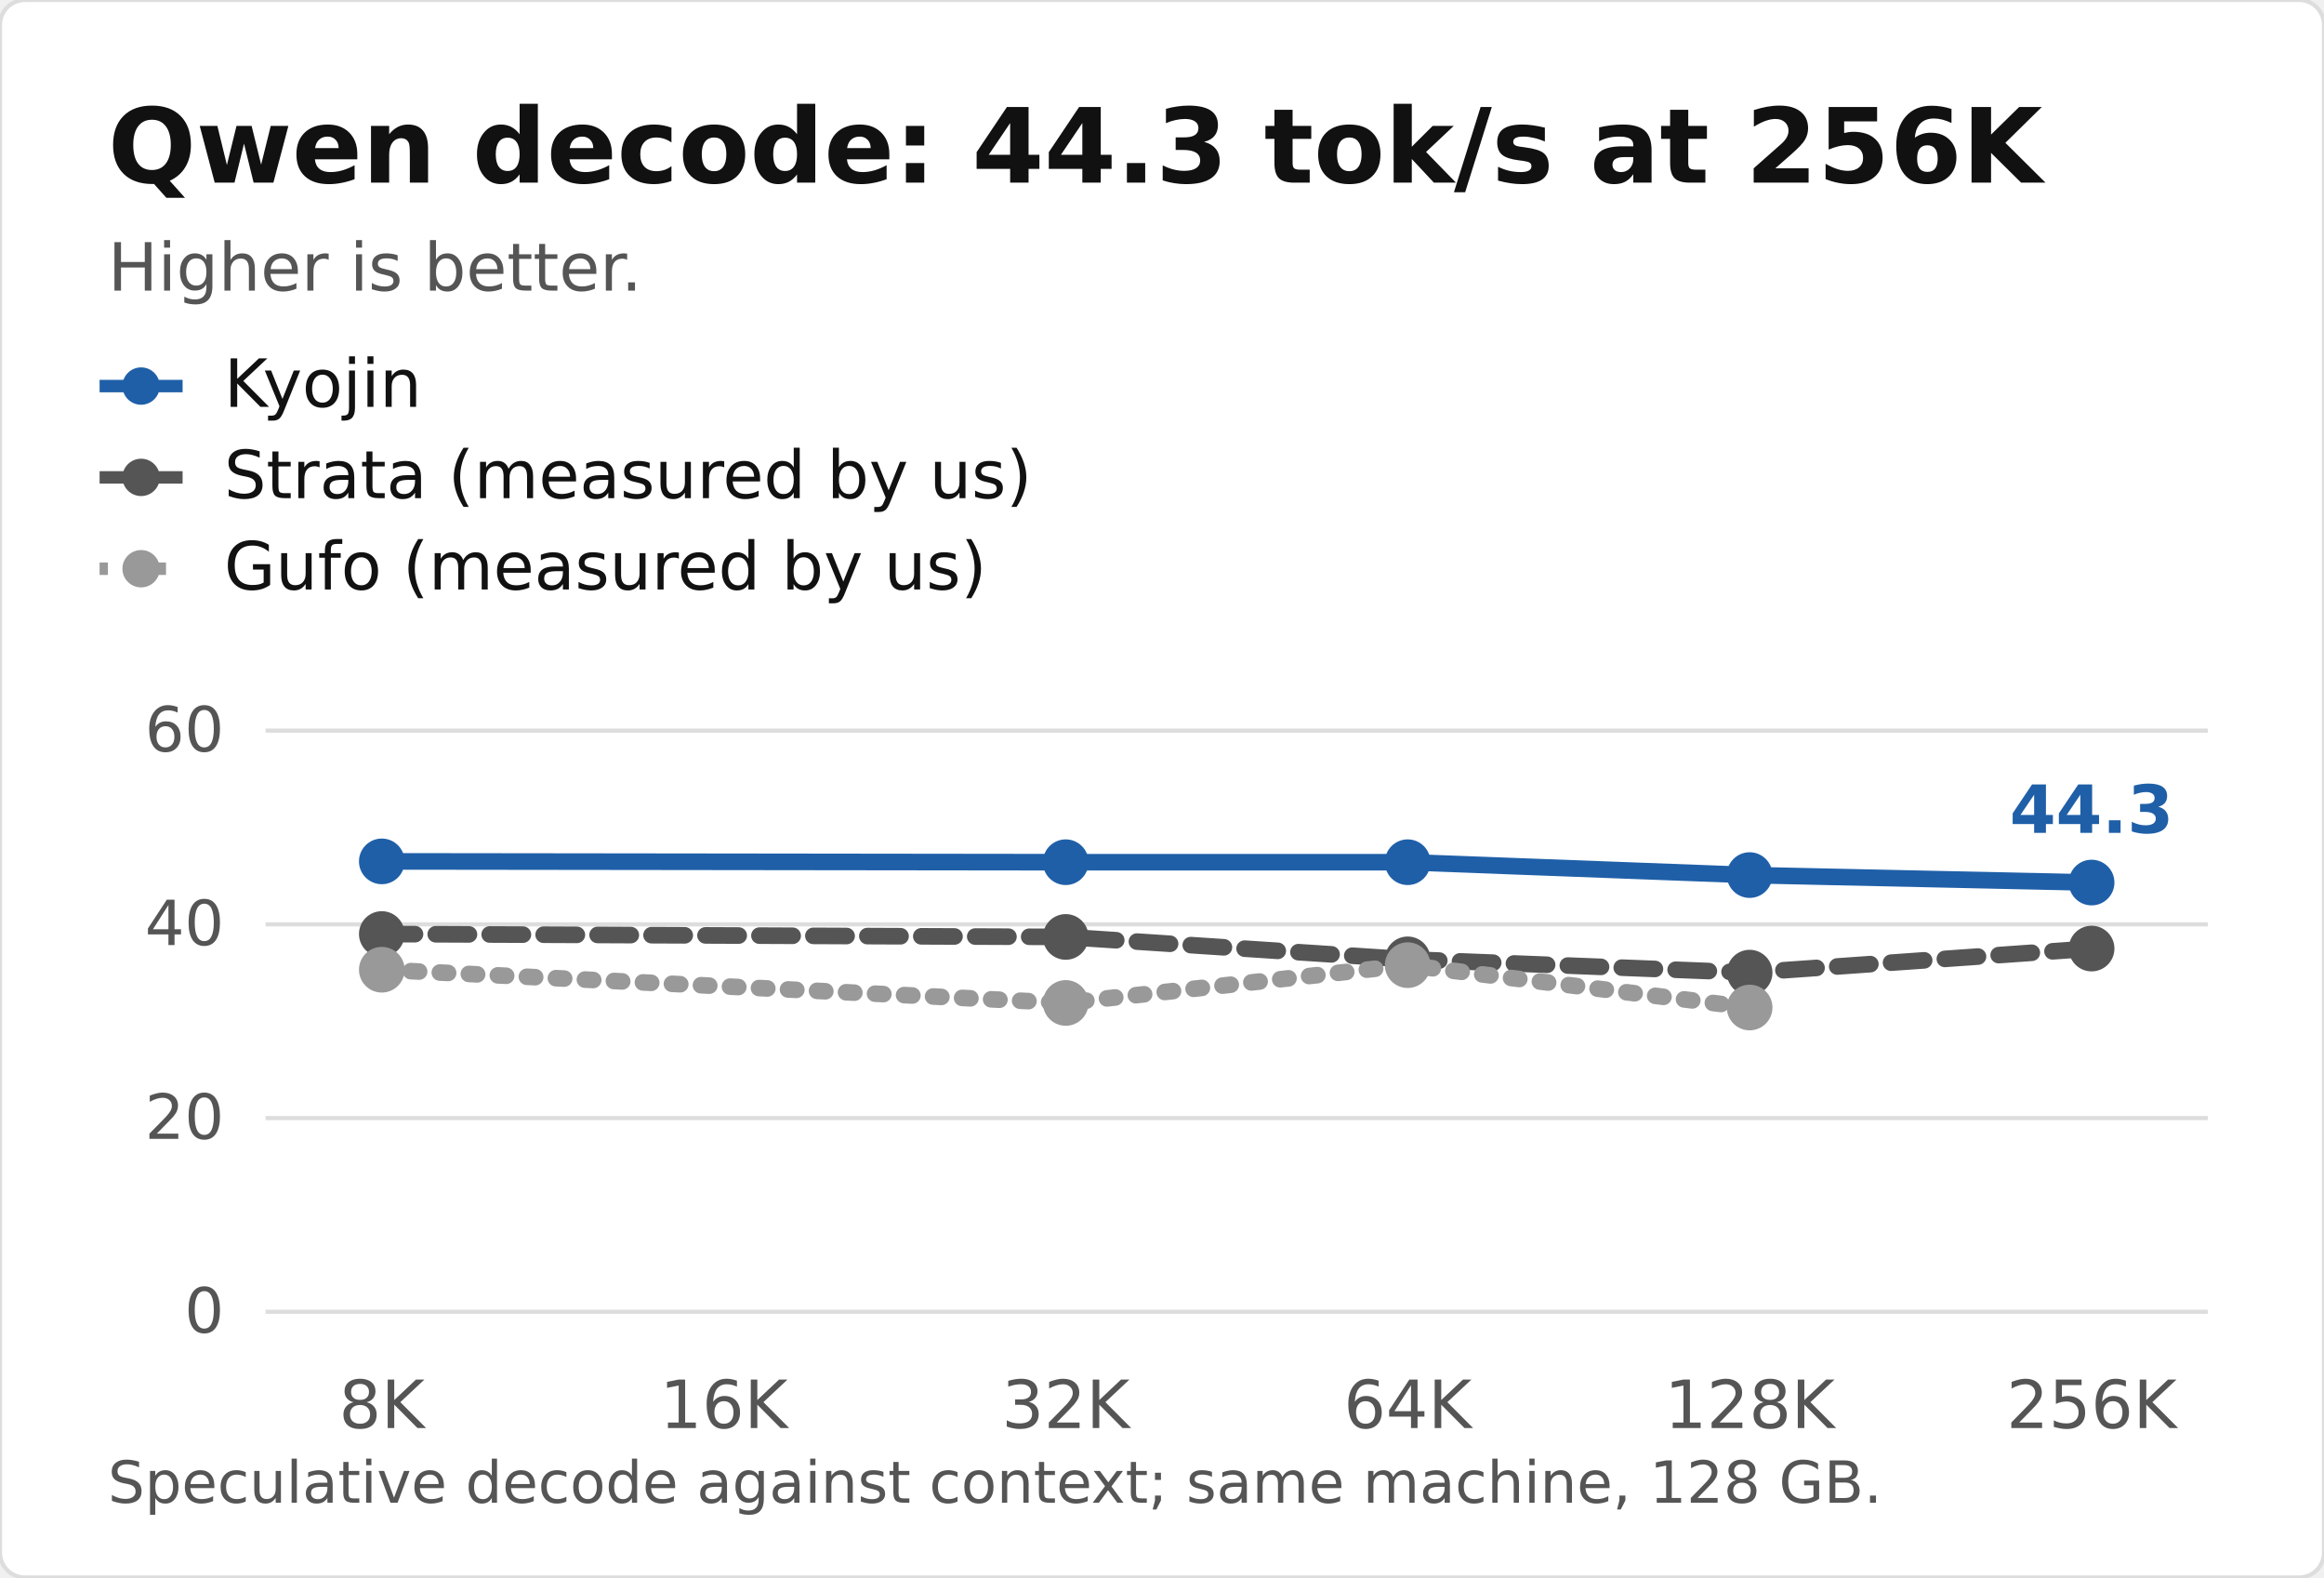
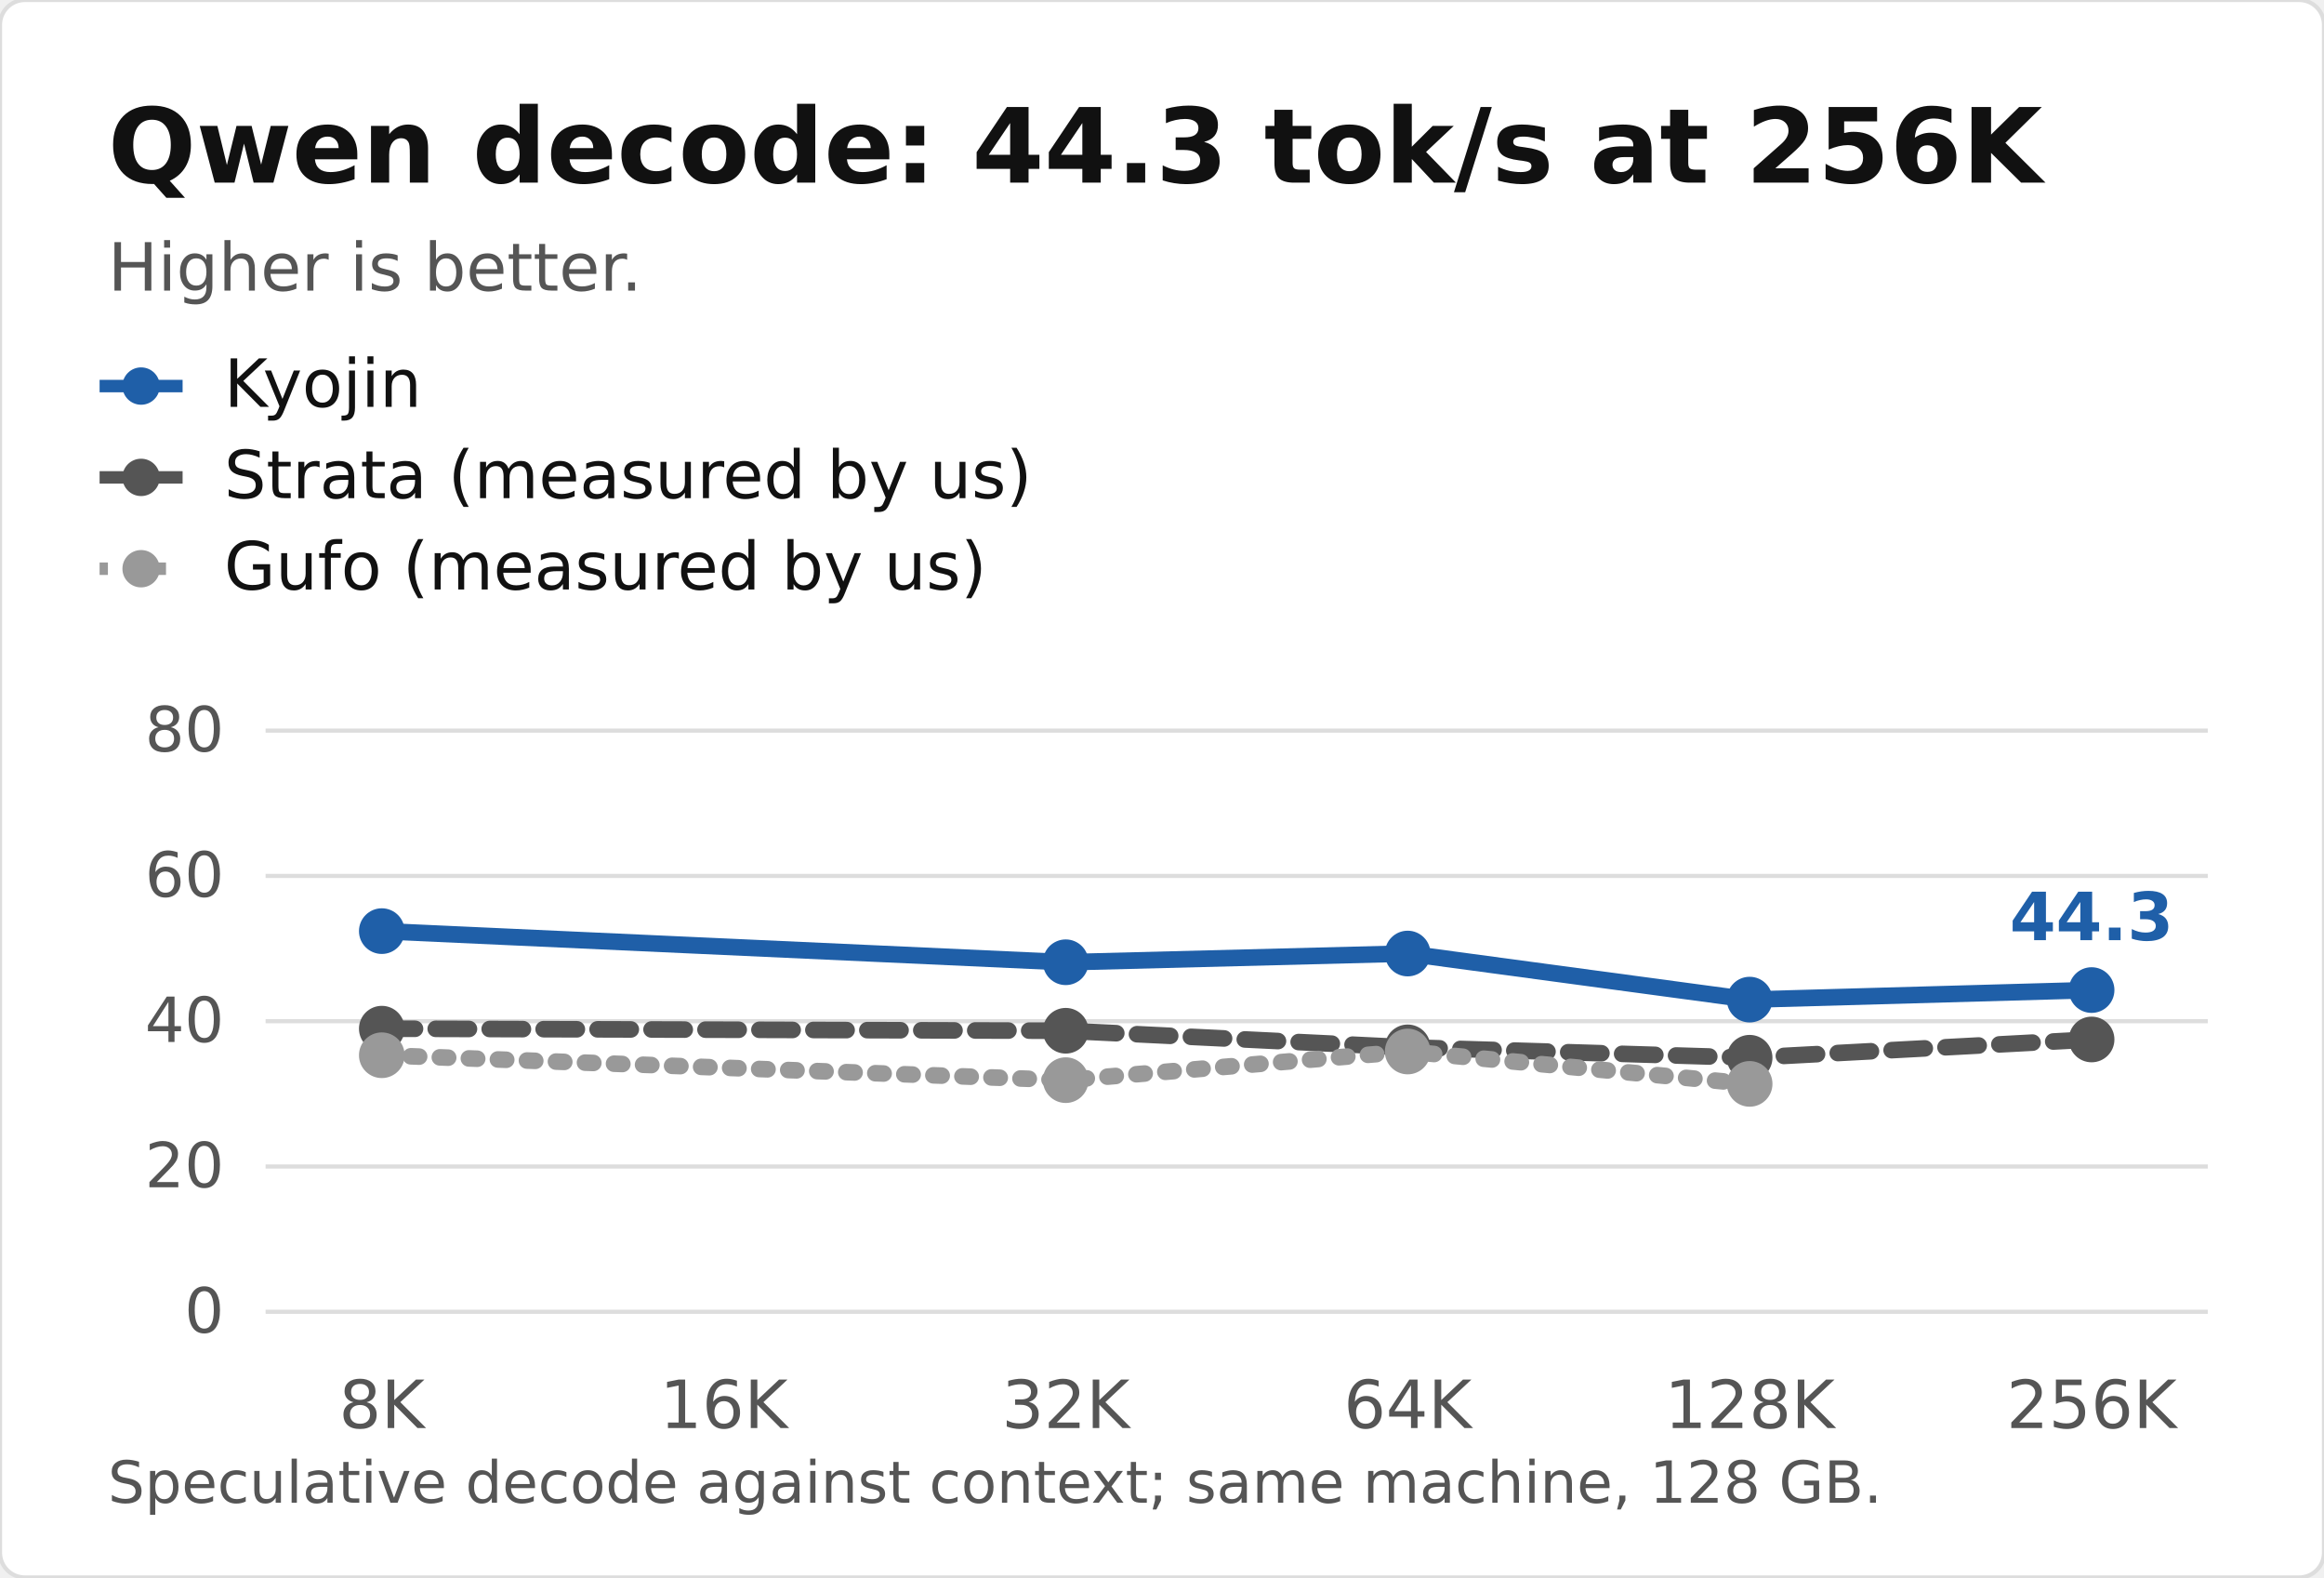
<svg xmlns="http://www.w3.org/2000/svg" width="560" height="380" viewBox="0 0 560 380" font-family="'Ubuntu Sans','DejaVu Sans',Helvetica,Arial,sans-serif">
  <rect width="560" height="380" rx="6" fill="#FFFFFF" stroke="#DDDDDD" />
  <text x="26" y="44" fill="#111111" font-size="25" text-anchor="start" font-weight="700">Qwen decode: 44.3 tok/s at 256K</text>
  <text x="26" y="70" fill="#555555" font-size="16" text-anchor="start" font-weight="400">Higher is better.</text>
  <line x1="64" x2="532" y1="316.0" y2="316.0" stroke="#DDDDDD" />
  <text x="54" y="321.0" fill="#555555" font-size="15" text-anchor="end" font-weight="400">0</text>
-   <line x1="64" x2="532" y1="269.333" y2="269.333" stroke="#DDDDDD" />
-   <text x="54" y="274.333" fill="#555555" font-size="15" text-anchor="end" font-weight="400">20</text>
-   <line x1="64" x2="532" y1="222.667" y2="222.667" stroke="#DDDDDD" />
-   <text x="54" y="227.667" fill="#555555" font-size="15" text-anchor="end" font-weight="400">40</text>
+   <line x1="64" x2="532" y1="281.0" y2="281.0" stroke="#DDDDDD" />
+   <text x="54" y="286.0" fill="#555555" font-size="15" text-anchor="end" font-weight="400">20</text>
+   <line x1="64" x2="532" y1="246.0" y2="246.0" stroke="#DDDDDD" />
+   <text x="54" y="251.0" fill="#555555" font-size="15" text-anchor="end" font-weight="400">40</text>
+   <line x1="64" x2="532" y1="211.0" y2="211.0" stroke="#DDDDDD" />
+   <text x="54" y="216.0" fill="#555555" font-size="15" text-anchor="end" font-weight="400">60</text>
  <line x1="64" x2="532" y1="176.0" y2="176.0" stroke="#DDDDDD" />
-   <text x="54" y="181.0" fill="#555555" font-size="15" text-anchor="end" font-weight="400">60</text>
+   <text x="54" y="181.0" fill="#555555" font-size="15" text-anchor="end" font-weight="400">80</text>
  <text x="92.0" y="344" fill="#555555" font-size="16" text-anchor="middle" font-weight="400">8K</text>
  <text x="174.4" y="344" fill="#555555" font-size="16" text-anchor="middle" font-weight="400">16K</text>
  <text x="256.8" y="344" fill="#555555" font-size="16" text-anchor="middle" font-weight="400">32K</text>
  <text x="339.2" y="344" fill="#555555" font-size="16" text-anchor="middle" font-weight="400">64K</text>
  <text x="421.6" y="344" fill="#555555" font-size="16" text-anchor="middle" font-weight="400">128K</text>
  <text x="504.0" y="344" fill="#555555" font-size="16" text-anchor="middle" font-weight="400">256K</text>
  <line x1="24" x2="44" y1="93" y2="93" stroke="#1F5FA8" stroke-width="3" />
  <circle cx="34" cy="93" r="4.5" fill="#1F5FA8" />
  <text x="54" y="98" fill="#111111" font-size="16" text-anchor="start" font-weight="400">Kyojin</text>
-   <polyline fill="none" stroke="#1F5FA8" stroke-width="4" stroke-linejoin="round" stroke-linecap="round" points="92.0,207.5 256.8,207.7 339.2,207.7 421.6,210.8 504.0,212.6" />
-   <circle cx="92.0" cy="207.5" r="5.5" fill="#1F5FA8" />
-   <circle cx="256.8" cy="207.7" r="5.5" fill="#1F5FA8" />
-   <circle cx="339.2" cy="207.7" r="5.5" fill="#1F5FA8" />
-   <circle cx="421.6" cy="210.8" r="5.5" fill="#1F5FA8" />
-   <circle cx="504.0" cy="212.6" r="5.5" fill="#1F5FA8" />
-   <text x="504.0" y="200.633" fill="#1F5FA8" font-size="16" text-anchor="middle" font-weight="700">44.3</text>
+   <polyline fill="none" stroke="#1F5FA8" stroke-width="4" stroke-linejoin="round" stroke-linecap="round" points="92.0,224.3 256.8,231.8 339.2,229.7 421.6,240.8 504.0,238.5" />
+   <circle cx="92.0" cy="224.3" r="5.5" fill="#1F5FA8" />
+   <circle cx="256.8" cy="231.8" r="5.5" fill="#1F5FA8" />
+   <circle cx="339.2" cy="229.7" r="5.5" fill="#1F5FA8" />
+   <circle cx="421.6" cy="240.8" r="5.5" fill="#1F5FA8" />
+   <circle cx="504.0" cy="238.5" r="5.5" fill="#1F5FA8" />
+   <text x="504.0" y="226.475" fill="#1F5FA8" font-size="16" text-anchor="middle" font-weight="700">44.3</text>
  <line x1="24" x2="44" y1="115" y2="115" stroke="#555555" stroke-width="3" stroke-dasharray="8 5" />
  <circle cx="34" cy="115" r="4.5" fill="#555555" />
  <text x="54" y="120" fill="#111111" font-size="16" text-anchor="start" font-weight="400">Strata (measured by us)</text>
-   <polyline fill="none" stroke="#555555" stroke-width="4" stroke-linejoin="round" stroke-linecap="round" stroke-dasharray="8 5" points="92.0,225.0 256.8,225.7 339.2,231.1 421.6,234.3 504.0,228.5" />
-   <circle cx="92.0" cy="225.0" r="5.5" fill="#555555" />
-   <circle cx="256.8" cy="225.7" r="5.5" fill="#555555" />
-   <circle cx="339.2" cy="231.1" r="5.5" fill="#555555" />
-   <circle cx="421.6" cy="234.3" r="5.5" fill="#555555" />
-   <circle cx="504.0" cy="228.5" r="5.5" fill="#555555" />
+   <polyline fill="none" stroke="#555555" stroke-width="4" stroke-linejoin="round" stroke-linecap="round" stroke-dasharray="8 5" points="92.0,247.8 256.8,248.3 339.2,252.3 421.6,254.8 504.0,250.4" />
+   <circle cx="92.0" cy="247.8" r="5.5" fill="#555555" />
+   <circle cx="256.8" cy="248.3" r="5.5" fill="#555555" />
+   <circle cx="339.2" cy="252.3" r="5.5" fill="#555555" />
+   <circle cx="421.6" cy="254.8" r="5.5" fill="#555555" />
+   <circle cx="504.0" cy="250.4" r="5.5" fill="#555555" />
  <line x1="24" x2="44" y1="137" y2="137" stroke="#999999" stroke-width="3" stroke-dasharray="2 5" />
  <circle cx="34" cy="137" r="4.5" fill="#999999" />
  <text x="54" y="142" fill="#111111" font-size="16" text-anchor="start" font-weight="400">Gufo (measured by us)</text>
-   <polyline fill="none" stroke="#999999" stroke-width="4" stroke-linejoin="round" stroke-linecap="round" stroke-dasharray="2 5" points="92.0,233.6 256.8,241.6 339.2,232.5 421.6,242.7" />
-   <circle cx="92.0" cy="233.6" r="5.5" fill="#999999" />
-   <circle cx="256.8" cy="241.6" r="5.5" fill="#999999" />
-   <circle cx="339.2" cy="232.5" r="5.5" fill="#999999" />
-   <circle cx="421.6" cy="242.7" r="5.5" fill="#999999" />
+   <polyline fill="none" stroke="#999999" stroke-width="4" stroke-linejoin="round" stroke-linecap="round" stroke-dasharray="2 5" points="92.0,254.2 256.8,260.2 339.2,253.3 421.6,261.1" />
+   <circle cx="92.0" cy="254.2" r="5.5" fill="#999999" />
+   <circle cx="256.8" cy="260.2" r="5.5" fill="#999999" />
+   <circle cx="339.2" cy="253.3" r="5.5" fill="#999999" />
+   <circle cx="421.6" cy="261.1" r="5.5" fill="#999999" />
  <text x="26" y="362" fill="#555555" font-size="14" text-anchor="start" font-weight="400">Speculative decode against context; same machine, 128 GB.</text>
</svg>
